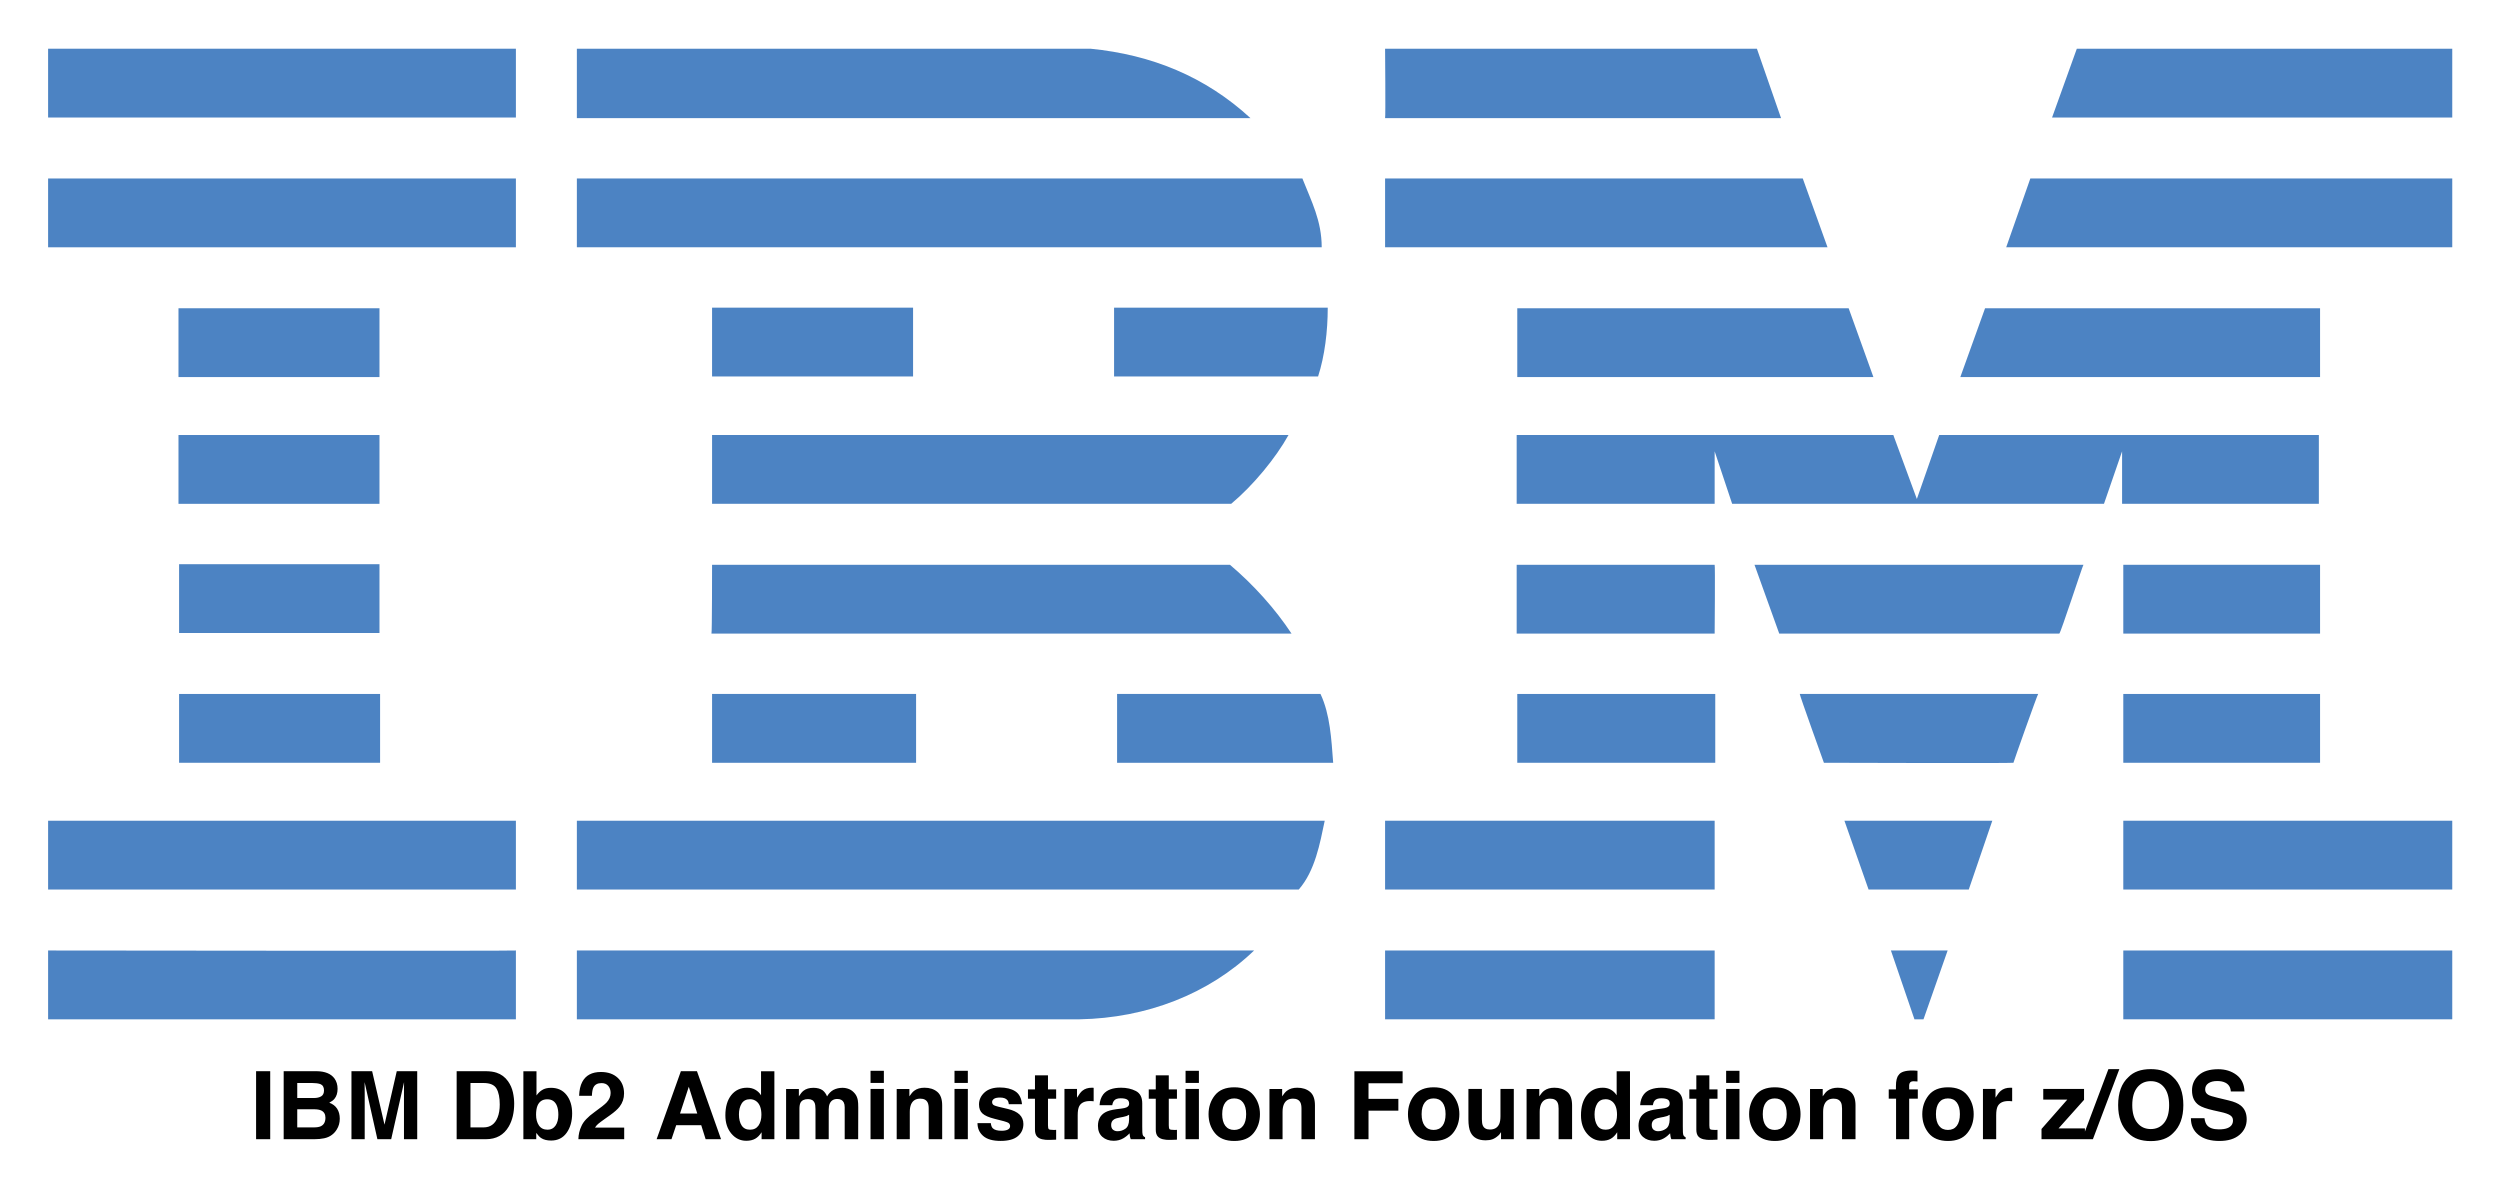
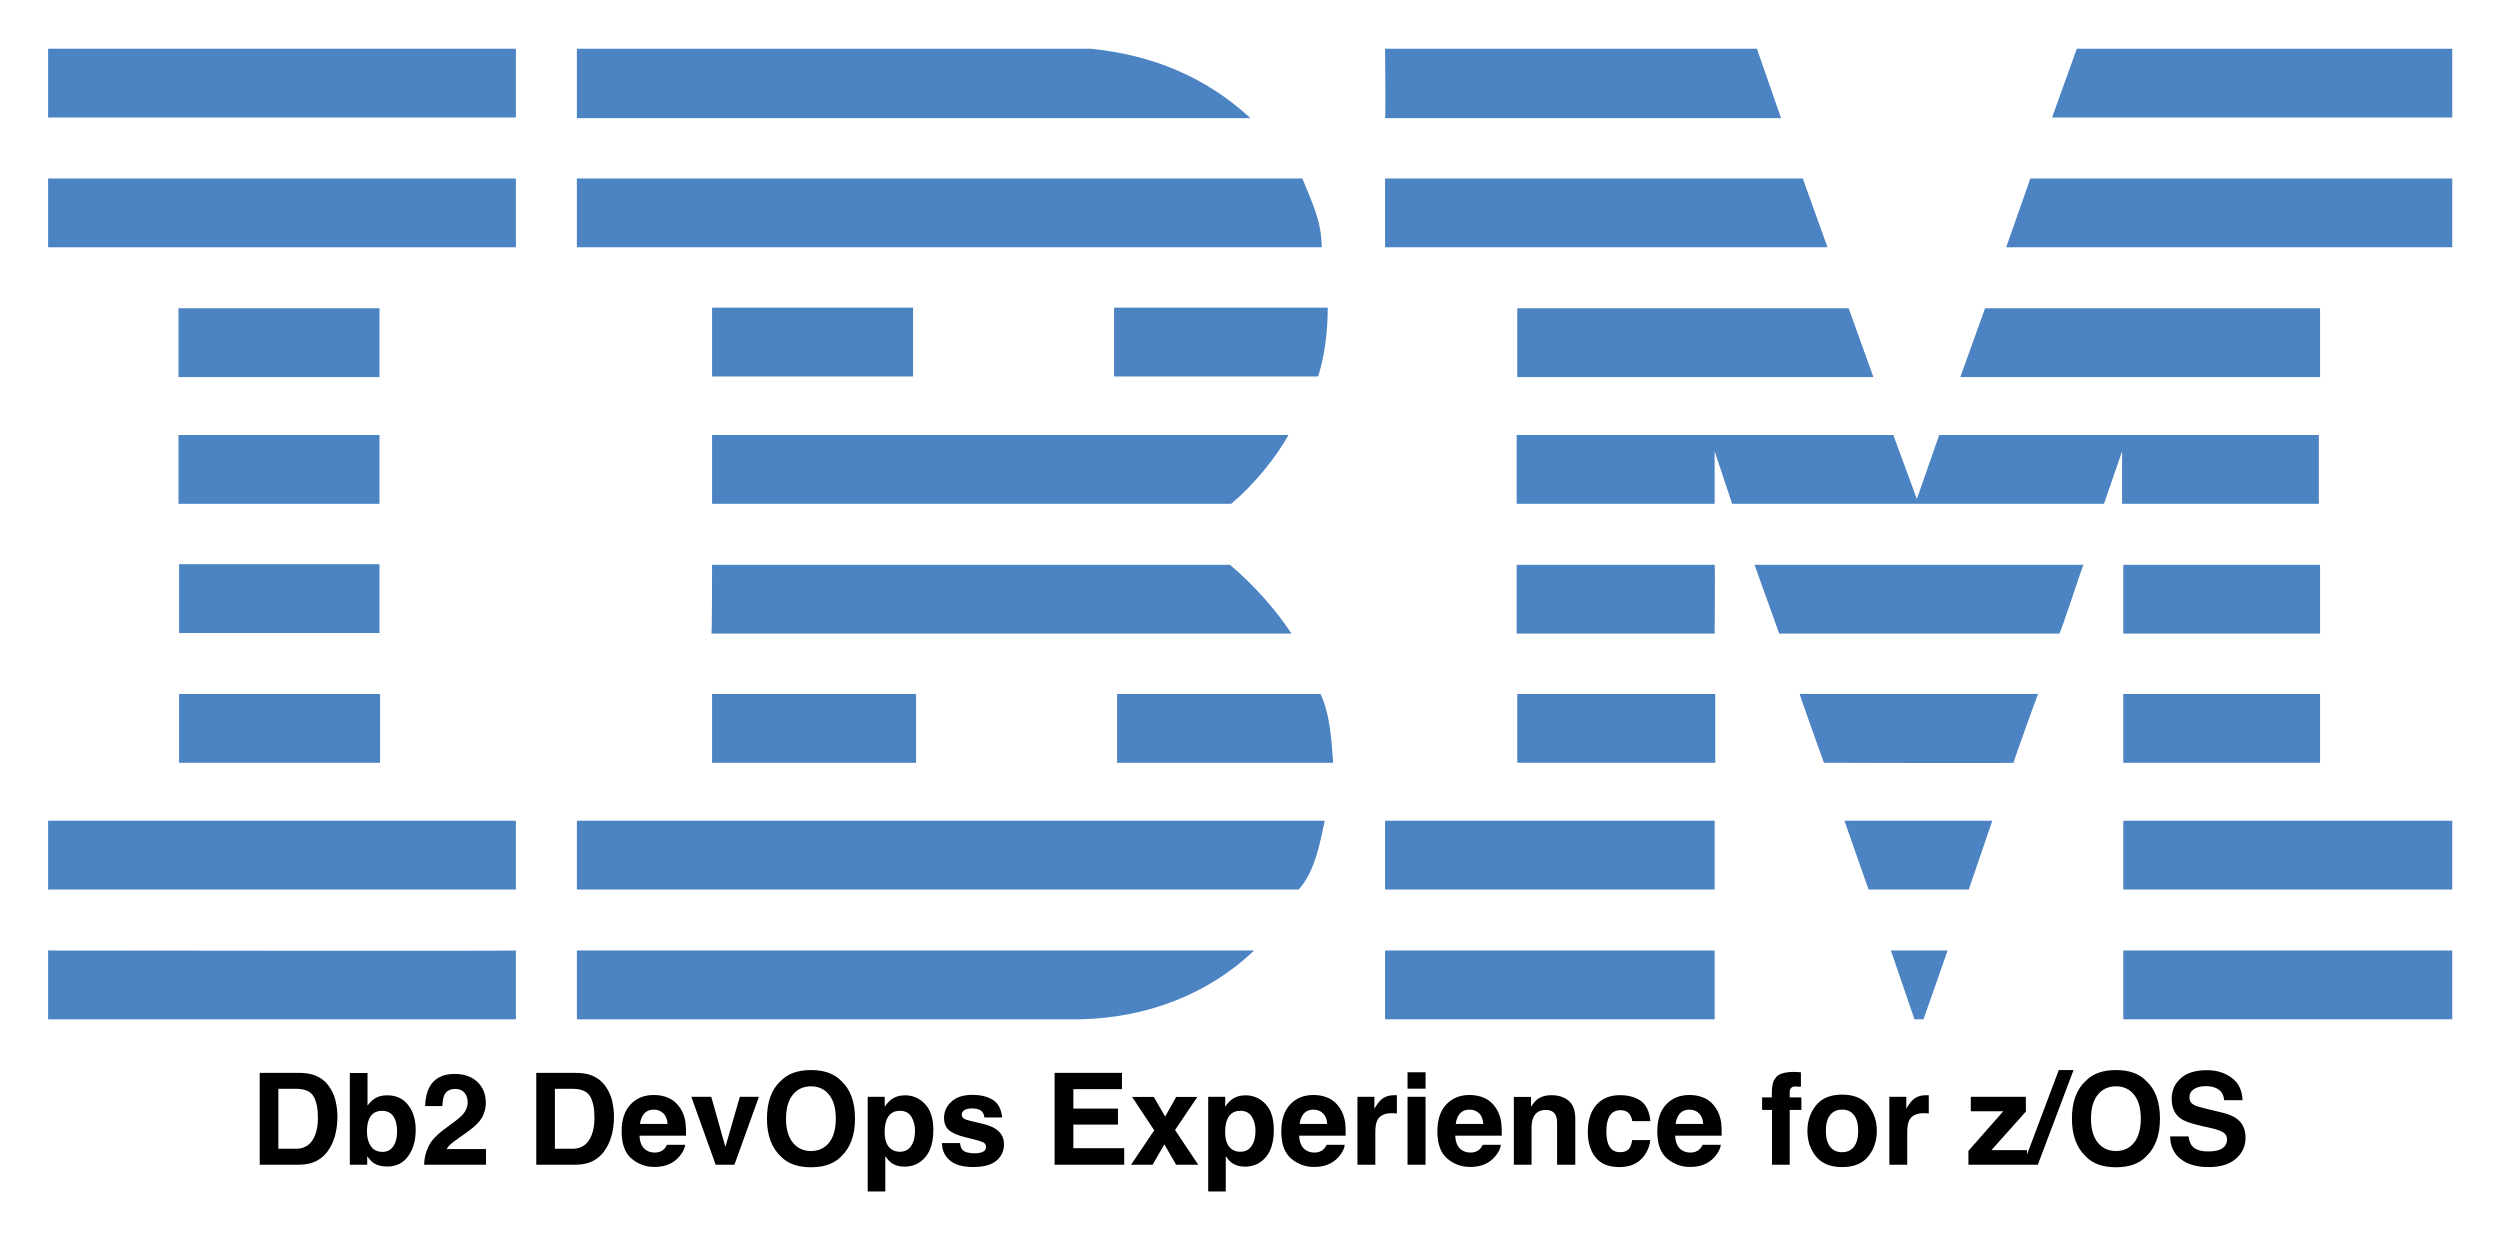
- <svg xmlns="http://www.w3.org/2000/svg" role="img" viewBox="-7.97 34.03 414.18 196.93">
+ <svg xmlns="http://www.w3.org/2000/svg" role="img" viewBox="-7.97 34.03 414.18 205.18">
  <style>svg {enable-background:new 0 0 400 245}</style>
  <style>.st0{fill:#4c83c3}</style>
  <g>
    <path d="M398.3 53.5L332 53.5 336.1 42.1 398.3 42.1zM221.5 42.1l61.6 0 4 11.5c0 0-65.6 0-65.6 0C221.6 53.5 221.5 42.1 221.5 42.1zM172.7 42.1c10.1 1 19 4.6 26.5 11.5 0 0-111.6 0-111.6 0 0 0 0-11.5 0-11.5L172.7 42.1z" class="st0" />
    <g>
      <path d="M0 42.1H77.5V53.5H0z" class="st0" />
    </g>
    <path d="M398.3 75h-73.9c0 0 4-11.4 4-11.4h69.9V75zM294.8 75L221.5 75 221.5 63.6 290.7 63.6zM207.8 63.6c1.5 3.8 3.2 7 3.2 11.4H87.6V63.6H207.8z" class="st0" />
    <g>
      <path d="M0 63.6H77.5V75H0z" class="st0" />
    </g>
    <path d="M316.8 96.5L320.9 85.1 376.4 85.1 376.4 96.5zM298.3 85.1L302.4 96.5 243.4 96.5 243.4 85.1zM212 85c0 3.9-.5 8-1.6 11.4h-33.8V85H212z" class="st0" />
    <g>
      <path d="M21.6 85.1H54.9V96.5H21.6z" class="st0" />
    </g>
    <g>
      <path d="M110 85H143.3V96.4H110z" class="st0" />
    </g>
    <path d="M276.1 108.8c0 0 0 8.7 0 8.7h-32.8v-11.4h62.4l3.9 10.6c0 0 3.7-10.6 3.7-10.6h62.9v11.4h-32.6c0 0 0-8.7 0-8.7l-3 8.7-61.6 0L276.1 108.8zM110 106.1h95.5v0c-2.1 3.8-5.9 8.4-9.5 11.4 0 0-86 0-86 0C110 117.5 110 106.1 110 106.1z" class="st0" />
    <g>
      <path d="M21.6 106.1H54.9V117.5H21.6z" class="st0" />
    </g>
    <g>
      <path d="M343.8 127.6H376.4V139H343.8z" class="st0" />
    </g>
    <path d="M276.1 127.6h-32.8v11.4c0 0 32.8 0 32.8 0C276.1 138.9 276.2 127.6 276.1 127.6zM337.2 127.6c-.1 0-3.8 11.4-4 11.4l-46.4 0c0 0-4.1-11.4-4.1-11.4H337.2zM110 127.6h85.8c3.9 3.3 7.5 7.3 10.2 11.4.2 0-96.1 0-96.1 0C110 138.9 110 127.6 110 127.6zM54.9 138.9v-11.4H21.7c0 0 0 11.4 0 11.4C21.7 138.9 54.9 138.9 54.9 138.9z" class="st0" />
    <g>
      <path d="M343.8 149H376.4V160.4H343.8z" class="st0" />
    </g>
    <g>
      <path d="M243.4 149H276.2V160.4H243.4z" class="st0" />
    </g>
    <path d="M325.6 160.4c0-.1 4-11.4 4.1-11.4h-39.5c-.1 0 4 11.4 4 11.4S325.6 160.5 325.6 160.4zM110 160.4c0 0 0-11.4 0-11.4h33.8c0 0 0 11.4 0 11.4C143.7 160.4 110 160.4 110 160.4zM210.8 149c1.6 3.4 1.8 7.5 2.1 11.4h-35.8V149H210.8z" class="st0" />
    <g>
      <path d="M21.7 149H55V160.4H21.7z" class="st0" />
    </g>
    <g>
      <path d="M343.8 170H398.3V181.4H343.8z" class="st0" />
    </g>
    <g>
      <path d="M221.5 170H276.1V181.4H221.5z" class="st0" />
    </g>
    <path d="M318.2 181.4L301.6 181.4 297.6 170 322.1 170zM0 170v11.4h77.5c0 0 0-11.4 0-11.4C77.5 170-.1 170 0 170zM211.5 170c-.8 3.8-1.6 8.3-4.3 11.4l-1 0H87.6V170H211.5zM310.7 202.9L309.2 202.9 305.3 191.5 314.7 191.5z" class="st0" />
    <g>
      <path d="M343.8 191.5H398.3V202.9H343.8z" class="st0" />
    </g>
    <path d="M87.6,202.9v-11.4c0,0,111.9,0,112.2,0c-7.5,7.2-17.8,11.2-28.9,11.4L87.6,202.9" class="st0" />
    <g>
      <path d="M221.5 191.5H276.1V202.9H221.5z" class="st0" />
    </g>
    <path d="M77.5,191.5c0,0,0,11.4,0,11.4c0,0-77.4,0-77.5,0c0,0,0-11.4,0-11.4S77.4,191.6,77.5,191.5z" class="st0" />
  </g>
-   <path d="M15.40 55.44L15.40 3.62L4.64 3.62L4.64 55.44ZM10.02 2.60ZM36 12.62L47.39 12.62C49.90 12.62 51.96 12.89 53.58 13.43C55.45 14.20 56.39 15.80 56.39 18.21C56.39 20.39 55.68 21.91 54.26 22.76C52.85 23.62 51.00 24.05 48.73 24.05L36 24.05ZM36 32.63L48.90 32.63C51.15 32.65 52.90 32.94 54.14 33.50C56.37 34.51 57.48 36.36 57.48 39.06C57.48 42.25 56.33 44.40 54.04 45.53C52.77 46.14 51.00 46.44 48.73 46.44L36 46.44ZM64.34 9.14C61.69 5.55 57.19 3.71 50.84 3.62L25.66 3.62L25.66 55.44L49.15 55.44C51.80 55.44 54.25 55.21 56.51 54.74C58.78 54.27 60.74 53.40 62.40 52.14C63.88 51.04 65.11 49.68 66.09 48.06C67.64 45.62 68.41 42.87 68.41 39.80C68.41 36.82 67.74 34.29 66.39 32.20C65.04 30.12 63.05 28.59 60.40 27.63C62.13 26.74 63.45 25.76 64.34 24.68C65.93 22.76 66.73 20.21 66.73 17.05C66.73 13.98 65.93 11.34 64.34 9.14ZM111.83 3.62L102.48 44.37L93.06 3.62L77.31 3.62L77.31 55.44L87.40 55.44L87.40 20.39C87.40 19.38 87.39 17.97 87.36 16.15C87.34 14.34 87.33 12.94 87.33 11.95L97.07 55.44L107.58 55.44L117.39 11.95C117.39 12.94 117.38 14.34 117.35 16.15C117.33 17.97 117.32 19.38 117.32 20.39L117.32 55.44L127.41 55.44L127.41 3.62ZM167.98 12.62L177.96 12.62C182.88 12.62 186.17 14.03 187.82 16.86C189.47 19.68 190.30 23.73 190.30 29.00C190.30 32.82 189.75 36.12 188.65 38.88C186.63 43.92 183.07 46.44 177.96 46.44L167.98 46.44ZM187.80 4.75C185.67 4.04 183.00 3.67 179.79 3.62L157.46 3.62L157.46 55.44L179.79 55.44C187.62 55.44 193.41 52.22 197.16 45.77C199.92 40.99 201.30 35.16 201.30 28.27C201.30 25.55 200.98 22.69 200.32 19.69C199.66 16.69 198.43 13.90 196.63 11.32C194.38 8.13 191.44 5.94 187.80 4.75ZM241.19 21.73C238.34 18.09 234.40 16.28 229.36 16.28C226.57 16.28 224.27 16.86 222.47 18.04C220.95 18.97 219.55 20.33 218.29 22.11L218.29 3.69L208.30 3.69L208.30 55.44L218.11 55.44L218.11 50.63C219.45 52.50 220.69 53.81 221.84 54.56C223.76 55.83 226.30 56.46 229.46 56.46C234.50 56.46 238.43 54.50 241.24 50.59C244.05 46.68 245.46 41.74 245.46 35.79C245.46 30.05 244.04 25.36 241.19 21.73ZM232.80 45.07C231.37 47.16 229.37 48.20 226.79 48.20C223.82 48.20 221.60 47.12 220.15 44.96C218.70 42.81 217.97 40.09 217.97 36.81C217.97 34.02 218.32 31.75 219.02 29.99C220.38 26.68 222.88 25.03 226.51 25.03C230.10 25.03 232.56 26.72 233.89 30.09C234.60 31.88 234.95 34.13 234.95 36.84C234.95 40.24 234.23 42.98 232.80 45.07ZM252.56 45.42C251.09 48.45 250.30 51.79 250.21 55.44L285.12 55.44L285.12 46.62L262.86 46.62C263.50 45.56 264.28 44.64 265.20 43.84C266.13 43.04 267.84 41.75 270.35 39.97L274.36 37.13C277.73 34.73 280.16 32.57 281.64 30.62C283.89 27.69 285.01 24.34 285.01 20.57C285.01 15.64 283.42 11.69 280.23 8.70C277.04 5.71 272.75 4.22 267.36 4.22C260.54 4.22 255.80 6.76 253.13 11.85C251.72 14.52 250.93 18.02 250.77 22.36L260.51 22.36C260.62 19.50 261 17.41 261.63 16.10C262.73 13.83 264.81 12.69 267.86 12.69C270.08 12.69 271.79 13.41 272.99 14.84C274.18 16.27 274.78 18.06 274.78 20.21C274.78 22.86 273.74 25.30 271.65 27.53C270.29 28.96 267.30 31.32 262.69 34.63C257.37 38.43 253.99 42.02 252.56 45.42ZM327.66 35.86L334.34 15.47L340.80 35.86ZM328.32 3.62L309.83 55.44L321.15 55.44L324.74 44.79L343.83 44.79L347.17 55.44L358.91 55.44L340.56 3.62ZM334.37 3.62ZM385.00 17.74C383.19 16.72 381.13 16.21 378.81 16.21C373.77 16.21 369.74 18.08 366.73 21.83C363.72 25.58 362.21 30.73 362.21 37.27C362.21 42.94 363.74 47.58 366.80 51.21C369.86 54.83 373.63 56.64 378.11 56.64C380.82 56.64 383.10 56.12 384.93 55.09C386.75 54.06 388.38 52.41 389.81 50.13L389.81 55.44L399.55 55.44L399.55 3.69L389.39 3.69L389.39 21.97C388.27 20.17 386.80 18.76 385.00 17.74ZM387.46 45.04C385.98 47.14 383.82 48.20 380.99 48.20C378.15 48.20 376.04 47.14 374.64 45.02C373.25 42.90 372.55 40.07 372.55 36.53C372.55 33.25 373.24 30.50 374.61 28.28C375.98 26.07 378.13 24.96 381.06 24.96C382.98 24.96 384.67 25.57 386.12 26.79C388.49 28.80 389.67 32.16 389.67 36.84C389.67 40.20 388.93 42.93 387.46 45.04ZM456.47 17.26C454.83 16.61 453.16 16.28 451.48 16.28C448.95 16.28 446.65 16.80 444.59 17.86C442.64 18.91 441.01 20.57 439.70 22.82C438.95 20.94 437.85 19.41 436.39 18.21C434.59 16.92 432.22 16.28 429.29 16.28C426.20 16.28 423.68 17.03 421.73 18.53C420.63 19.37 419.46 20.79 418.22 22.78L418.22 17.19L408.48 17.19L408.48 55.44L418.64 55.44L418.64 32.38C418.64 30.29 418.91 28.72 419.45 27.67C420.43 25.82 422.36 24.89 425.21 24.89C427.68 24.89 429.33 25.82 430.17 27.67C430.64 28.70 430.88 30.35 430.88 32.63L430.88 55.44L440.96 55.44L440.96 32.63C440.96 30.91 441.23 29.45 441.77 28.23C442.83 25.93 444.74 24.79 447.50 24.79C449.89 24.79 451.54 25.68 452.43 27.46C452.89 28.39 453.13 29.59 453.13 31.04L453.13 55.44L463.39 55.44L463.46 31.29C463.46 28.80 463.35 26.92 463.11 25.63C462.74 23.68 462.01 22.04 460.93 20.71C459.60 19.07 458.11 17.92 456.47 17.26ZM482.98 12.55L482.98 3.30L472.82 3.30L472.82 12.55ZM472.82 17.12L472.82 55.44L482.98 55.44L482.98 17.12ZM523.63 19.32C521.12 17.24 517.88 16.21 513.91 16.21C510.75 16.21 508.14 16.98 506.07 18.53C504.93 19.39 503.71 20.81 502.42 22.78L502.42 17.19L492.75 17.19L492.75 55.44L502.73 55.44L502.73 34.70C502.73 32.33 503.06 30.39 503.72 28.86C504.98 25.98 507.32 24.54 510.71 24.54C513.48 24.54 515.36 25.52 516.34 27.49C516.88 28.57 517.15 30.12 517.15 32.13L517.15 55.44L527.41 55.44L527.41 29.64C527.41 24.83 526.15 21.39 523.63 19.32ZM510.22 16.10ZM546.96 12.55L546.96 3.30L536.80 3.30L536.80 12.55ZM536.80 17.12L536.80 55.44L546.96 55.44L546.96 17.12ZM564.47 43.21L554.31 43.21C554.31 47.14 555.74 50.38 558.62 52.93C561.49 55.47 565.93 56.74 571.96 56.74C577.86 56.74 582.23 55.54 585.05 53.14C587.88 50.74 589.29 47.64 589.29 43.84C589.29 40.96 588.30 38.55 586.34 36.63C584.34 34.73 581.36 33.32 577.37 32.38C571.39 31.07 567.91 30.14 566.93 29.60C565.95 29.09 565.45 28.25 565.45 27.11C565.45 26.19 565.92 25.39 566.84 24.71C567.77 24.04 569.32 23.70 571.50 23.70C574.15 23.70 576.02 24.37 577.13 25.73C577.71 26.48 578.07 27.50 578.21 28.79L588.23 28.79C587.79 24.11 586.06 20.81 583.05 18.90C580.04 16.99 576.14 16.03 571.36 16.03C566.32 16.03 562.41 17.30 559.63 19.85C556.86 22.39 555.47 25.43 555.47 28.97C555.47 31.97 556.36 34.27 558.14 35.86C559.92 37.48 562.98 38.82 567.32 39.90C573.34 41.33 576.82 42.34 577.76 42.93C578.70 43.51 579.16 44.37 579.16 45.49C579.16 46.66 578.58 47.54 577.42 48.13C576.26 48.71 574.70 49.01 572.73 49.01C569.38 49.01 567.08 48.34 565.84 47.00C565.14 46.25 564.68 44.99 564.47 43.21ZM572.13 16.10ZM592.77 24.61L598.11 24.61L598.11 48.20C598.11 50.59 598.68 52.36 599.80 53.51C601.54 55.31 604.77 56.13 609.50 55.97L614.25 55.79L614.25 48.30C613.92 48.33 613.59 48.35 613.25 48.36C612.91 48.37 612.59 48.38 612.28 48.38C610.24 48.38 609.02 48.18 608.63 47.79C608.23 47.41 608.03 46.43 608.03 44.86L608.03 24.61L614.25 24.61L614.25 17.47L608.03 17.47L608.03 6.79L598.11 6.79L598.11 17.47L592.77 17.47ZM641.97 16.22C641.84 16.21 641.68 16.21 641.50 16.21C638.50 16.21 636.06 16.99 634.18 18.56C633.04 19.50 631.69 21.25 630.14 23.80L630.14 17.12L620.58 17.12L620.58 55.44L630.67 55.44L630.67 37.13C630.67 34.05 631.05 31.78 631.83 30.30C633.21 27.68 635.92 26.37 639.95 26.37C640.25 26.37 640.65 26.38 641.14 26.40C641.64 26.43 642.20 26.47 642.83 26.54L642.83 16.28C642.39 16.25 642.10 16.24 641.97 16.22ZM669.83 36.81L669.83 40.54C669.76 43.89 668.82 46.20 667.00 47.46C665.19 48.73 663.20 49.36 661.04 49.36C659.68 49.36 658.53 48.98 657.58 48.22C656.63 47.46 656.16 46.22 656.16 44.51C656.16 42.59 656.93 41.17 658.48 40.25C659.39 39.71 660.90 39.26 663.01 38.88L665.26 38.46C666.39 38.25 667.27 38.02 667.92 37.78C668.56 37.53 669.20 37.21 669.83 36.81ZM663.75 32.13L660.34 32.55C656.47 33.05 653.54 33.87 651.55 35.02C647.92 37.13 646.10 40.54 646.10 45.25C646.10 48.88 647.23 51.69 649.49 53.67C651.76 55.65 654.62 56.64 658.09 56.64C660.81 56.64 663.25 56.02 665.40 54.77C667.21 53.72 668.80 52.44 670.18 50.94C670.25 51.81 670.35 52.58 670.46 53.26C670.58 53.94 670.79 54.67 671.10 55.44L682.00 55.44L682.00 53.96C681.34 53.66 680.85 53.27 680.52 52.80C680.19 52.34 679.99 51.45 679.92 50.13C679.88 48.40 679.85 46.92 679.85 45.70L679.85 28.13C679.85 23.51 678.22 20.37 674.96 18.70C671.71 17.04 667.98 16.21 663.79 16.21C657.34 16.21 652.79 17.89 650.14 21.27C648.48 23.43 647.54 26.18 647.33 29.53L657 29.53C657.23 28.05 657.70 26.88 658.41 26.02C659.39 24.84 661.07 24.26 663.43 24.26C665.54 24.26 667.14 24.56 668.23 25.15C669.32 25.75 669.87 26.84 669.87 28.41C669.87 29.70 669.15 30.64 667.72 31.25C666.93 31.61 665.60 31.90 663.75 32.13ZM664.28 16.10ZM684.81 24.61L690.15 24.61L690.15 48.20C690.15 50.59 690.71 52.36 691.84 53.51C693.57 55.31 696.81 56.13 701.54 55.97L706.29 55.79L706.29 48.30C705.96 48.33 705.63 48.35 705.29 48.36C704.95 48.37 704.63 48.38 704.32 48.38C702.28 48.38 701.06 48.18 700.66 47.79C700.27 47.41 700.07 46.43 700.07 44.86L700.07 24.61L706.29 24.61L706.29 17.47L700.07 17.47L700.07 6.79L690.15 6.79L690.15 17.47L684.81 17.47ZM723.02 12.55L723.02 3.30L712.86 3.30L712.86 12.55ZM712.86 17.12L712.86 55.44L723.02 55.44L723.02 17.12ZM756.67 45.25C755.10 47.33 752.85 48.38 749.92 48.38C746.99 48.38 744.73 47.33 743.15 45.25C741.57 43.16 740.78 40.20 740.78 36.35C740.78 32.51 741.57 29.55 743.15 27.47C744.73 25.40 746.99 24.36 749.92 24.36C752.85 24.36 755.10 25.40 756.67 27.47C758.24 29.55 759.02 32.51 759.02 36.35C759.02 40.20 758.24 43.16 756.67 45.25ZM764.68 50.78C767.92 46.79 769.54 41.98 769.54 36.35C769.54 30.82 767.92 26.03 764.68 21.97C761.45 17.92 756.54 15.89 749.95 15.89C743.37 15.89 738.46 17.92 735.22 21.97C731.99 26.03 730.37 30.82 730.37 36.35C730.37 41.98 731.99 46.79 735.22 50.78C738.46 54.78 743.37 56.78 749.95 56.78C756.54 56.78 761.45 54.78 764.68 50.78ZM749.95 16.10ZM807.66 19.32C805.14 17.24 801.90 16.21 797.94 16.21C794.78 16.21 792.16 16.98 790.10 18.53C788.95 19.39 787.73 20.81 786.45 22.78L786.45 17.19L776.78 17.19L776.78 55.44L786.76 55.44L786.76 34.70C786.76 32.33 787.09 30.39 787.75 28.86C789.01 25.98 791.34 24.54 794.74 24.54C797.51 24.54 799.38 25.52 800.37 27.49C800.91 28.57 801.18 30.12 801.18 32.13L801.18 55.44L811.44 55.44L811.44 29.64C811.44 24.83 810.18 21.39 807.66 19.32ZM794.25 16.10ZM841.50 3.69L841.50 55.44L852.26 55.44L852.26 33.71L875.00 33.71L875.00 24.71L852.26 24.71L852.26 12.80L878.24 12.80L878.24 3.69ZM908.61 45.25C907.04 47.33 904.79 48.38 901.86 48.38C898.93 48.38 896.68 47.33 895.10 45.25C893.51 43.16 892.72 40.20 892.72 36.35C892.72 32.51 893.51 29.55 895.10 27.47C896.68 25.40 898.93 24.36 901.86 24.36C904.79 24.36 907.04 25.40 908.61 27.47C910.18 29.55 910.97 32.51 910.97 36.35C910.97 40.20 910.18 43.16 908.61 45.25ZM916.63 50.78C919.86 46.79 921.48 41.98 921.48 36.35C921.48 30.82 919.86 26.03 916.63 21.97C913.39 17.92 908.48 15.89 901.90 15.89C895.31 15.89 890.40 17.92 887.17 21.97C883.93 26.03 882.32 30.82 882.32 36.35C882.32 41.98 883.93 46.79 887.17 50.78C890.40 54.78 895.31 56.78 901.90 56.78C908.48 56.78 913.39 54.78 916.63 50.78ZM901.90 16.10ZM938.64 17.12L928.37 17.12L928.37 40.22C928.37 44.60 928.92 47.92 930.02 50.17C931.99 54.25 935.81 56.29 941.48 56.29C943.45 56.29 945.17 56.03 946.63 55.51C948.10 55.00 949.62 54.04 951.19 52.63C951.70 52.18 952.15 51.67 952.52 51.08C952.90 50.50 953.13 50.14 953.23 50.03L953.23 55.44L962.96 55.44L962.96 17.12L952.80 17.12L952.80 37.97C952.80 40.43 952.48 42.41 951.82 43.91C950.55 46.68 948.21 48.06 944.79 48.06C942.12 48.06 940.32 47.09 939.41 45.14C938.89 44.04 938.64 42.40 938.64 40.22ZM945.67 16.10ZM1003.59 19.32C1001.07 17.24 997.83 16.21 993.87 16.21C990.70 16.21 988.09 16.98 986.03 18.53C984.88 19.39 983.66 20.81 982.37 22.78L982.37 17.19L972.70 17.19L972.70 55.44L982.69 55.44L982.69 34.70C982.69 32.33 983.02 30.39 983.67 28.86C984.94 25.98 987.27 24.54 990.67 24.54C993.43 24.54 995.31 25.52 996.29 27.49C996.83 28.57 997.10 30.12 997.10 32.13L997.10 55.44L1007.37 55.44L1007.37 29.64C1007.37 24.83 1006.11 21.39 1003.59 19.32ZM990.18 16.10ZM1036.93 17.74C1035.13 16.72 1033.07 16.21 1030.75 16.21C1025.71 16.21 1021.68 18.08 1018.67 21.83C1015.66 25.58 1014.15 30.73 1014.15 37.27C1014.15 42.94 1015.68 47.58 1018.74 51.21C1021.80 54.83 1025.57 56.64 1030.04 56.64C1032.76 56.64 1035.04 56.12 1036.86 55.09C1038.69 54.06 1040.32 52.41 1041.75 50.13L1041.75 55.44L1051.49 55.44L1051.49 3.69L1041.33 3.69L1041.33 21.97C1040.20 20.17 1038.74 18.76 1036.93 17.74ZM1039.39 45.04C1037.92 47.14 1035.76 48.20 1032.93 48.20C1030.09 48.20 1027.97 47.14 1026.58 45.02C1025.19 42.90 1024.49 40.07 1024.49 36.53C1024.49 33.25 1025.17 30.50 1026.54 28.28C1027.92 26.07 1030.07 24.96 1033.00 24.96C1034.92 24.96 1036.61 25.57 1038.06 26.79C1040.43 28.80 1041.61 32.16 1041.61 36.84C1041.61 40.20 1040.87 42.93 1039.39 45.04ZM1081.72 36.81L1081.72 40.54C1081.65 43.89 1080.71 46.20 1078.89 47.46C1077.08 48.73 1075.09 49.36 1072.93 49.36C1071.57 49.36 1070.42 48.98 1069.47 48.22C1068.52 47.46 1068.05 46.22 1068.05 44.51C1068.05 42.59 1068.82 41.17 1070.37 40.25C1071.28 39.71 1072.79 39.26 1074.90 38.88L1077.15 38.46C1078.28 38.25 1079.16 38.02 1079.81 37.78C1080.45 37.53 1081.09 37.21 1081.72 36.81ZM1075.64 32.13L1072.23 32.55C1068.36 33.05 1065.43 33.87 1063.44 35.02C1059.81 37.13 1057.99 40.54 1057.99 45.25C1057.99 48.88 1059.12 51.69 1061.38 53.67C1063.65 55.65 1066.51 56.64 1069.98 56.64C1072.70 56.64 1075.14 56.02 1077.29 54.77C1079.10 53.72 1080.69 52.44 1082.07 50.94C1082.14 51.81 1082.24 52.58 1082.36 53.26C1082.47 53.94 1082.68 54.67 1082.99 55.44L1093.89 55.44L1093.89 53.96C1093.23 53.66 1092.74 53.27 1092.41 52.80C1092.08 52.34 1091.88 51.45 1091.81 50.13C1091.77 48.40 1091.74 46.92 1091.74 45.70L1091.74 28.13C1091.74 23.51 1090.11 20.37 1086.86 18.70C1083.60 17.04 1079.87 16.21 1075.68 16.21C1069.23 16.21 1064.68 17.89 1062.04 21.27C1060.37 23.43 1059.43 26.18 1059.22 29.53L1068.89 29.53C1069.13 28.05 1069.59 26.88 1070.30 26.02C1071.28 24.84 1072.96 24.26 1075.32 24.26C1077.43 24.26 1079.03 24.56 1080.12 25.15C1081.21 25.75 1081.76 26.84 1081.76 28.41C1081.76 29.70 1081.04 30.64 1079.61 31.25C1078.82 31.61 1077.49 31.90 1075.64 32.13ZM1076.17 16.10ZM1096.70 24.61L1102.04 24.61L1102.04 48.20C1102.04 50.59 1102.61 52.36 1103.73 53.51C1105.46 55.31 1108.70 56.13 1113.43 55.97L1118.18 55.79L1118.18 48.30C1117.85 48.33 1117.52 48.35 1117.18 48.36C1116.84 48.37 1116.52 48.38 1116.21 48.38C1114.17 48.38 1112.95 48.18 1112.55 47.79C1112.16 47.41 1111.96 46.43 1111.96 44.86L1111.96 24.61L1118.18 24.61L1118.18 17.47L1111.96 17.47L1111.96 6.79L1102.04 6.79L1102.04 17.47L1096.70 17.47ZM1134.91 12.55L1134.91 3.30L1124.75 3.30L1124.75 12.55ZM1124.75 17.12L1124.75 55.44L1134.91 55.44L1134.91 17.12ZM1168.56 45.25C1166.99 47.33 1164.74 48.38 1161.81 48.38C1158.88 48.38 1156.62 47.33 1155.04 45.25C1153.46 43.16 1152.67 40.20 1152.67 36.35C1152.67 32.51 1153.46 29.55 1155.04 27.47C1156.62 25.40 1158.88 24.36 1161.81 24.36C1164.74 24.36 1166.99 25.40 1168.56 27.47C1170.13 29.55 1170.91 32.51 1170.91 36.35C1170.91 40.20 1170.13 43.16 1168.56 45.25ZM1176.57 50.78C1179.81 46.79 1181.43 41.98 1181.43 36.35C1181.43 30.82 1179.81 26.03 1176.57 21.97C1173.34 17.92 1168.43 15.89 1161.84 15.89C1155.26 15.89 1150.35 17.92 1147.11 21.97C1143.88 26.03 1142.26 30.82 1142.26 36.35C1142.26 41.98 1143.88 46.79 1147.11 50.78C1150.35 54.78 1155.26 56.78 1161.84 56.78C1168.43 56.78 1173.34 54.78 1176.57 50.78ZM1161.84 16.10ZM1219.55 19.32C1217.03 17.24 1213.79 16.21 1209.83 16.21C1206.67 16.21 1204.05 16.98 1201.99 18.53C1200.84 19.39 1199.63 20.81 1198.34 22.78L1198.34 17.19L1188.67 17.19L1188.67 55.44L1198.65 55.44L1198.65 34.70C1198.65 32.33 1198.98 30.39 1199.64 28.86C1200.90 25.98 1203.23 24.54 1206.63 24.54C1209.40 24.54 1211.27 25.52 1212.26 27.49C1212.80 28.57 1213.07 30.12 1213.07 32.13L1213.07 55.44L1223.33 55.44L1223.33 29.64C1223.33 24.83 1222.07 21.39 1219.55 19.32ZM1206.14 16.10ZM1268.44 3.15C1267.92 3.11 1267.35 3.09 1266.71 3.09C1261.16 3.09 1257.66 4.24 1256.20 6.54C1254.82 8.09 1254.13 10.91 1254.13 15.01L1254.13 17.47L1248.64 17.47L1248.64 24.54L1254.23 24.54L1254.23 55.44L1264.22 55.44L1264.22 24.54L1270.79 24.54L1270.79 17.47L1264.22 17.47L1264.22 14.24C1264.22 13.49 1264.47 12.80 1264.97 12.18C1265.48 11.56 1266.39 11.27 1267.72 11.30C1269.04 11.34 1269.98 11.39 1270.55 11.46L1270.55 3.30C1269.66 3.23 1268.95 3.18 1268.44 3.15ZM1300.50 45.25C1298.93 47.33 1296.68 48.38 1293.75 48.38C1290.82 48.38 1288.56 47.33 1286.98 45.25C1285.40 43.16 1284.61 40.20 1284.61 36.35C1284.61 32.51 1285.40 29.55 1286.98 27.47C1288.56 25.40 1290.82 24.36 1293.75 24.36C1296.68 24.36 1298.93 25.40 1300.50 27.47C1302.07 29.55 1302.86 32.51 1302.86 36.35C1302.86 40.20 1302.07 43.16 1300.50 45.25ZM1308.52 50.78C1311.75 46.79 1313.37 41.98 1313.37 36.35C1313.37 30.82 1311.75 26.03 1308.52 21.97C1305.28 17.92 1300.37 15.89 1293.79 15.89C1287.20 15.89 1282.29 17.92 1279.05 21.97C1275.82 26.03 1274.20 30.82 1274.20 36.35C1274.20 41.98 1275.82 46.79 1279.05 50.78C1282.29 54.78 1287.20 56.78 1293.79 56.78C1300.37 56.78 1305.28 54.78 1308.52 50.78ZM1293.79 16.10ZM1341.83 16.22C1341.70 16.21 1341.54 16.21 1341.35 16.21C1338.35 16.21 1335.91 16.99 1334.04 18.56C1332.89 19.50 1331.54 21.25 1330.00 23.80L1330.00 17.12L1320.43 17.12L1320.43 55.44L1330.52 55.44L1330.52 37.13C1330.52 34.05 1330.91 31.78 1331.68 30.30C1333.07 27.68 1335.77 26.37 1339.80 26.37C1340.11 26.37 1340.51 26.38 1341 26.40C1341.49 26.43 1342.05 26.47 1342.69 26.54L1342.69 16.28C1342.24 16.25 1341.96 16.24 1341.83 16.22ZM1366.38 25.28L1384.70 25.28L1365.05 47.64L1365.05 55.44L1398.13 55.44L1398.13 47.21L1378.02 47.21L1397.46 25.45L1397.46 17.12L1366.38 17.12ZM1381.92 16.10ZM1416.02 2.04L1395.95 55.44L1404.21 55.44L1424.36 2.04ZM1458.51 42.96C1455.99 46.13 1452.59 47.71 1448.30 47.71C1444.01 47.71 1440.59 46.13 1438.03 42.96C1435.48 39.80 1434.20 35.30 1434.20 29.46C1434.20 23.63 1435.48 19.13 1438.03 15.96C1440.59 12.80 1444.01 11.21 1448.30 11.21C1452.59 11.21 1455.99 12.80 1458.51 15.98C1461.03 19.15 1462.29 23.65 1462.29 29.46C1462.29 35.30 1461.03 39.80 1458.51 42.96ZM1465.28 50.84C1470.50 45.89 1473.12 38.77 1473.12 29.46C1473.12 19.97 1470.50 12.84 1465.28 8.09C1461.36 4.05 1455.70 2.04 1448.30 2.04C1440.89 2.04 1435.23 4.05 1431.32 8.09C1426.07 12.84 1423.44 19.97 1423.44 29.46C1423.44 38.77 1426.07 45.89 1431.32 50.84C1435.23 54.87 1440.89 56.88 1448.30 56.88C1455.70 56.88 1461.36 54.87 1465.28 50.84ZM1448.30 2.04ZM1489.22 39.45L1478.88 39.45C1478.88 44.84 1480.82 49.07 1484.68 52.15C1488.55 55.24 1493.86 56.78 1500.61 56.78C1507.22 56.78 1512.33 55.21 1515.96 52.08C1519.58 48.96 1521.39 45.02 1521.39 40.29C1521.39 35.67 1519.84 32.14 1516.75 29.71C1514.75 28.14 1511.80 26.88 1507.89 25.95L1498.96 23.80C1495.51 22.98 1493.26 22.27 1492.21 21.66C1490.57 20.74 1489.75 19.36 1489.75 17.51C1489.75 15.49 1490.58 13.92 1492.24 12.80C1493.91 11.67 1496.13 11.11 1498.92 11.11C1501.43 11.11 1503.53 11.54 1505.21 12.41C1507.75 13.72 1509.11 15.94 1509.29 19.05L1519.70 19.05C1519.51 13.55 1517.49 9.35 1513.63 6.45C1509.78 3.56 1505.12 2.11 1499.66 2.11C1493.12 2.11 1488.16 3.64 1484.79 6.71C1481.41 9.79 1479.73 13.64 1479.73 18.28C1479.73 23.37 1481.47 27.11 1484.96 29.50C1487.03 30.93 1490.75 32.25 1496.14 33.47L1501.63 34.70C1504.84 35.40 1507.20 36.21 1508.70 37.13C1510.20 38.06 1510.95 39.39 1510.95 41.10C1510.95 44.03 1509.43 46.03 1506.41 47.11C1504.82 47.67 1502.74 47.95 1500.19 47.95C1495.92 47.95 1492.91 46.89 1491.15 44.75C1490.19 43.58 1489.55 41.81 1489.22 39.45ZM1499.73 2.04Z" transform="translate(33.448 210.71) scale(.21743)" />
+   <path d="M16.00 12.62L25.98 12.62C30.90 12.62 34.19 14.03 35.84 16.86C37.49 19.68 38.32 23.73 38.32 29.00C38.32 32.82 37.77 36.12 36.67 38.88C34.65 43.92 31.09 46.44 25.98 46.44L16.00 46.44ZM35.82 4.75C33.69 4.04 31.02 3.67 27.81 3.62L5.48 3.62L5.48 55.44L27.81 55.44C35.64 55.44 41.43 52.22 45.18 45.77C47.94 40.99 49.32 35.16 49.32 28.27C49.32 25.55 49.00 22.69 48.34 19.69C47.68 16.69 46.45 13.90 44.65 11.32C42.40 8.13 39.46 5.94 35.82 4.75ZM89.21 21.73C86.36 18.09 82.42 16.28 77.38 16.28C74.59 16.28 72.29 16.86 70.49 18.04C68.96 18.97 67.57 20.33 66.30 22.11L66.30 3.69L56.32 3.69L56.32 55.44L66.13 55.44L66.13 50.63C67.46 52.50 68.71 53.81 69.86 54.56C71.78 55.83 74.32 56.46 77.48 56.46C82.52 56.46 86.45 54.50 89.26 50.59C92.07 46.68 93.48 41.74 93.48 35.79C93.48 30.05 92.06 25.36 89.21 21.73ZM80.82 45.07C79.39 47.16 77.39 48.20 74.81 48.20C71.84 48.20 69.62 47.12 68.17 44.96C66.71 42.81 65.99 40.09 65.99 36.81C65.99 34.02 66.34 31.75 67.04 29.99C68.40 26.68 70.90 25.03 74.53 25.03C78.12 25.03 80.58 26.72 81.91 30.09C82.62 31.88 82.97 34.13 82.97 36.84C82.97 40.24 82.25 42.98 80.82 45.07ZM100.58 45.42C99.11 48.45 98.32 51.79 98.23 55.44L133.14 55.44L133.14 46.62L110.88 46.62C111.52 45.56 112.29 44.64 113.22 43.84C114.15 43.04 115.86 41.75 118.37 39.97L122.38 37.13C125.75 34.73 128.18 32.57 129.66 30.62C131.91 27.69 133.03 24.34 133.03 20.57C133.03 15.64 131.44 11.69 128.25 8.70C125.06 5.71 120.77 4.22 115.38 4.22C108.56 4.22 103.82 6.76 101.14 11.85C99.74 14.52 98.95 18.02 98.79 22.36L108.53 22.36C108.64 19.50 109.02 17.41 109.65 16.10C110.75 13.83 112.83 12.69 115.88 12.69C118.10 12.69 119.81 13.41 121.01 14.84C122.20 16.27 122.80 18.06 122.80 20.21C122.80 22.86 121.76 25.30 119.67 27.53C118.31 28.96 115.32 31.32 110.71 34.63C105.39 38.43 102.01 42.02 100.58 45.42ZM172.02 12.62L182.00 12.62C186.93 12.62 190.21 14.03 191.87 16.86C193.52 19.68 194.34 23.73 194.34 29.00C194.34 32.82 193.79 36.12 192.69 38.88C190.68 43.92 187.11 46.44 182.00 46.44L172.02 46.44ZM191.85 4.75C189.71 4.04 187.04 3.67 183.83 3.62L161.51 3.62L161.51 55.44L183.83 55.44C191.66 55.44 197.45 52.22 201.20 45.77C203.96 40.99 205.35 35.16 205.35 28.27C205.35 25.55 205.02 22.69 204.36 19.69C203.71 16.69 202.48 13.90 200.67 11.32C198.42 8.13 195.48 5.94 191.85 4.75ZM222.42 26.54C223.69 25.09 225.49 24.36 227.81 24.36C229.95 24.36 231.73 25.05 233.17 26.42C234.62 27.79 235.42 29.80 235.58 32.45L220.01 32.45C220.34 29.96 221.14 28.00 222.42 26.54ZM236.43 17.89C233.87 16.70 231.00 16.10 227.81 16.10C222.45 16.10 218.08 17.87 214.72 21.41C211.35 24.95 209.67 30.04 209.67 36.67C209.67 43.75 211.54 48.86 215.26 52.00C218.99 55.14 223.29 56.71 228.16 56.71C234.07 56.71 238.66 54.84 241.95 51.12C244.05 48.77 245.24 46.46 245.50 44.19L235.27 44.19C234.73 45.32 234.11 46.20 233.40 46.83C232.11 48.00 230.44 48.59 228.38 48.59C226.43 48.59 224.77 48.11 223.38 47.14C221.11 45.60 219.90 42.90 219.76 39.06L245.99 39.06C246.04 35.75 245.93 33.22 245.67 31.46C245.23 28.46 244.25 25.83 242.75 23.55C241.09 20.98 238.98 19.09 236.43 17.89ZM228.52 16.10ZM276.36 17.12L268.21 45.39L260.23 17.12L248.98 17.12L262.72 55.44L273.30 55.44L287.12 17.12ZM326.72 42.96C324.21 46.13 320.80 47.71 316.51 47.71C312.22 47.71 308.80 46.13 306.25 42.96C303.69 39.80 302.41 35.30 302.41 29.46C302.41 23.63 303.69 19.13 306.25 15.96C308.80 12.80 312.22 11.21 316.51 11.21C320.80 11.21 324.21 12.80 326.72 15.98C329.24 19.15 330.50 23.65 330.50 29.46C330.50 35.30 329.24 39.80 326.72 42.96ZM333.49 50.84C338.72 45.89 341.33 38.77 341.33 29.46C341.33 19.97 338.72 12.84 333.49 8.09C329.58 4.05 323.92 2.04 316.51 2.04C309.11 2.04 303.45 4.05 299.53 8.09C294.28 12.84 291.66 19.97 291.66 29.46C291.66 38.77 294.28 45.89 299.53 50.84C303.45 54.87 309.11 56.88 316.51 56.88C323.92 56.88 329.58 54.87 333.49 50.84ZM316.51 2.04ZM373.17 28.44C374.51 30.71 375.19 33.33 375.19 36.28C375.19 39.87 374.46 42.74 372.99 44.89C371.53 47.05 369.40 48.13 366.61 48.13C364.69 48.13 363.02 47.60 361.62 46.55C359.25 44.74 358.07 41.61 358.07 37.16C358.07 34.35 358.42 32.03 359.12 30.20C360.48 26.75 362.98 25.03 366.61 25.03C369.63 25.03 371.82 26.17 373.17 28.44ZM380.87 21.23C377.76 17.93 373.97 16.28 369.49 16.28C366.42 16.28 363.77 17.13 361.55 18.84C360.33 19.80 359.18 21.12 358.10 22.78L358.10 17.12L348.50 17.12L348.50 70.52L358.42 70.52L358.42 50.55C359.47 52.17 360.55 53.40 361.65 54.25C363.67 55.77 366.20 56.53 369.25 56.53C374.03 56.53 377.94 54.76 380.97 51.22C384.01 47.68 385.52 42.54 385.52 35.79C385.52 29.39 383.97 24.54 380.87 21.23ZM400.57 43.21L390.41 43.21C390.41 47.14 391.85 50.38 394.72 52.93C397.59 55.47 402.04 56.74 408.06 56.74C413.96 56.74 418.33 55.54 421.15 53.14C423.98 50.74 425.39 47.64 425.39 43.84C425.39 40.96 424.41 38.55 422.44 36.63C420.45 34.73 417.46 33.32 413.47 32.38C407.50 31.07 404.02 30.14 403.03 29.60C402.05 29.09 401.55 28.25 401.55 27.11C401.55 26.19 402.02 25.39 402.94 24.71C403.87 24.04 405.42 23.70 407.60 23.70C410.25 23.70 412.13 24.37 413.23 25.73C413.81 26.48 414.18 27.50 414.32 28.79L424.34 28.79C423.89 24.11 422.16 20.81 419.15 18.90C416.14 16.99 412.24 16.03 407.46 16.03C402.42 16.03 398.51 17.30 395.74 19.85C392.96 22.39 391.57 25.43 391.57 28.97C391.57 31.97 392.46 34.27 394.24 35.86C396.02 37.48 399.08 38.82 403.42 39.90C409.44 41.33 412.92 42.34 413.86 42.93C414.80 43.51 415.27 44.37 415.27 45.49C415.27 46.66 414.69 47.54 413.53 48.13C412.37 48.71 410.80 49.01 408.83 49.01C405.48 49.01 403.18 48.34 401.94 47.00C401.24 46.25 400.78 44.99 400.57 43.21ZM408.23 16.10ZM491.94 12.80L491.94 3.62L453.94 3.62L453.94 55.44L493.21 55.44L493.21 46.13L464.52 46.13L464.52 32.80L489.69 32.80L489.69 23.80L464.52 23.80L464.52 12.80ZM473.20 3.62ZM497.07 55.44L509.24 55.44L515.88 43.95L522.49 55.44L534.97 55.44L521.89 35.86L534.48 17.19L522.56 17.19L516.30 28.30L509.91 17.19L497.64 17.19L510.15 36.04ZM565.26 28.44C566.61 30.71 567.28 33.33 567.28 36.28C567.28 39.87 566.55 42.74 565.08 44.89C563.62 47.05 561.49 48.13 558.70 48.13C556.78 48.13 555.12 47.60 553.71 46.55C551.34 44.74 550.16 41.61 550.16 37.16C550.16 34.35 550.51 32.03 551.21 30.20C552.57 26.75 555.07 25.03 558.70 25.03C561.73 25.03 563.91 26.17 565.26 28.44ZM572.96 21.23C569.85 17.93 566.06 16.28 561.59 16.28C558.52 16.28 555.87 17.13 553.64 18.84C552.42 19.80 551.27 21.12 550.20 22.78L550.20 17.12L540.60 17.12L540.60 70.52L550.51 70.52L550.51 50.55C551.57 52.17 552.64 53.40 553.75 54.25C555.76 55.77 558.29 56.53 561.34 56.53C566.12 56.53 570.03 54.76 573.06 51.22C576.10 47.68 577.62 42.54 577.62 35.79C577.62 29.39 576.06 24.54 572.96 21.23ZM594.58 26.54C595.86 25.09 597.66 24.36 599.98 24.36C602.11 24.36 603.90 25.05 605.34 26.42C606.78 27.79 607.58 29.80 607.75 32.45L592.17 32.45C592.50 29.96 593.30 28.00 594.58 26.54ZM608.59 17.89C606.04 16.70 603.16 16.10 599.98 16.10C594.61 16.10 590.24 17.87 586.88 21.41C583.52 24.95 581.84 30.04 581.84 36.67C581.84 43.75 583.70 48.86 587.43 52.00C591.15 55.14 595.45 56.71 600.33 56.71C606.23 56.71 610.83 54.84 614.11 51.12C616.22 48.77 617.40 46.46 617.66 44.19L607.43 44.19C606.89 45.32 606.27 46.20 605.57 46.83C604.28 48.00 602.60 48.59 600.54 48.59C598.59 48.59 596.93 48.11 595.55 47.14C593.27 45.60 592.07 42.90 591.93 39.06L618.15 39.06C618.20 35.75 618.09 33.22 617.84 31.46C617.39 28.46 616.42 25.83 614.92 23.55C613.25 20.98 611.14 19.09 608.59 17.89ZM600.68 16.10ZM646.19 16.22C646.06 16.21 645.90 16.21 645.71 16.21C642.71 16.21 640.28 16.99 638.40 18.56C637.25 19.50 635.91 21.25 634.36 23.80L634.36 17.12L624.80 17.12L624.80 55.44L634.89 55.44L634.89 37.13C634.89 34.05 635.27 31.78 636.05 30.30C637.43 27.68 640.14 26.37 644.17 26.37C644.47 26.37 644.87 26.38 645.36 26.40C645.86 26.43 646.42 26.47 647.05 26.54L647.05 16.28C646.61 16.25 646.32 16.24 646.19 16.22ZM663.22 12.55L663.22 3.30L653.06 3.30L653.06 12.55ZM653.06 17.12L653.06 55.44L663.22 55.44L663.22 17.12ZM682.65 26.54C683.92 25.09 685.72 24.36 688.04 24.36C690.18 24.36 691.96 25.05 693.40 26.42C694.85 27.79 695.65 29.80 695.81 32.45L680.24 32.45C680.57 29.96 681.37 28.00 682.65 26.54ZM696.66 17.89C694.10 16.70 691.23 16.10 688.04 16.10C682.68 16.10 678.31 17.87 674.95 21.41C671.58 24.95 669.90 30.04 669.90 36.67C669.90 43.75 671.77 48.86 675.49 52.00C679.22 55.14 683.52 56.71 688.39 56.71C694.30 56.71 698.89 54.84 702.18 51.12C704.29 48.77 705.47 46.46 705.73 44.19L695.50 44.19C694.96 45.32 694.34 46.20 693.63 46.83C692.34 48.00 690.67 48.59 688.61 48.59C686.66 48.59 685.00 48.11 683.61 47.14C681.34 45.60 680.13 42.90 679.99 39.06L706.22 39.06C706.27 35.75 706.16 33.22 705.90 31.46C705.46 28.46 704.48 25.83 702.98 23.55C701.32 20.98 699.21 19.09 696.66 17.89ZM688.75 16.10ZM743.92 19.32C741.40 17.24 738.16 16.21 734.20 16.21C731.04 16.21 728.43 16.98 726.36 18.53C725.21 19.39 724.00 20.81 722.71 22.78L722.71 17.19L713.04 17.19L713.04 55.44L723.02 55.44L723.02 34.70C723.02 32.33 723.35 30.39 724.01 28.86C725.27 25.98 727.61 24.54 731.00 24.54C733.77 24.54 735.64 25.52 736.63 27.49C737.17 28.57 737.44 30.12 737.44 32.13L737.44 55.44L747.70 55.44L747.70 29.64C747.70 24.83 746.44 21.39 743.92 19.32ZM730.51 16.10ZM779.84 30.87L790.10 30.87C789.54 25.41 787.73 21.60 784.67 19.44C781.61 17.29 777.68 16.21 772.88 16.21C767.23 16.21 762.80 18.04 759.59 21.69C756.38 25.35 754.77 30.47 754.77 37.05C754.77 42.89 756.22 47.64 759.13 51.29C762.04 54.95 766.57 56.78 772.73 56.78C778.90 56.78 783.55 54.59 786.69 50.20C788.66 47.48 789.76 44.60 790.00 41.55L779.77 41.55C779.55 43.57 778.96 45.21 777.97 46.48C776.99 47.74 775.32 48.38 772.98 48.38C769.68 48.38 767.43 46.78 766.23 43.59C765.57 41.88 765.25 39.62 765.25 36.81C765.25 33.86 765.57 31.49 766.23 29.71C767.47 26.36 769.78 24.68 773.16 24.68C775.52 24.68 777.27 25.45 778.39 27C779.17 28.15 779.65 29.44 779.84 30.87ZM773.05 16.10ZM806.71 26.54C807.99 25.09 809.79 24.36 812.11 24.36C814.24 24.36 816.03 25.05 817.47 26.42C818.91 27.79 819.71 29.80 819.88 32.45L804.30 32.45C804.63 29.96 805.44 28.00 806.71 26.54ZM820.72 17.89C818.17 16.70 815.30 16.10 812.11 16.10C806.74 16.10 802.38 17.87 799.01 21.41C795.65 24.95 793.97 30.04 793.97 36.67C793.97 43.75 795.83 48.86 799.56 52.00C803.29 55.14 807.59 56.71 812.46 56.71C818.37 56.71 822.96 54.84 826.24 51.12C828.35 48.77 829.54 46.46 829.79 44.19L819.56 44.19C819.02 45.32 818.40 46.20 817.70 46.83C816.41 48.00 814.73 48.59 812.67 48.59C810.73 48.59 809.06 48.11 807.68 47.14C805.41 45.60 804.20 42.90 804.06 39.06L830.29 39.06C830.33 35.75 830.23 33.22 829.97 31.46C829.52 28.46 828.55 25.83 827.05 23.55C825.39 20.98 823.28 19.09 820.72 17.89ZM812.81 16.10ZM872.89 3.15C872.38 3.11 871.80 3.09 871.17 3.09C865.62 3.09 862.11 4.24 860.66 6.54C859.28 8.09 858.59 10.91 858.59 15.01L858.59 17.47L853.10 17.47L853.10 24.54L858.69 24.54L858.69 55.44L868.68 55.44L868.68 24.54L875.25 24.54L875.25 17.47L868.68 17.47L868.68 14.24C868.68 13.49 868.93 12.80 869.43 12.18C869.94 11.56 870.85 11.27 872.17 11.30C873.50 11.34 874.44 11.39 875.00 11.46L875.00 3.30C874.11 3.23 873.41 3.18 872.89 3.15ZM904.96 45.25C903.39 47.33 901.14 48.38 898.21 48.38C895.28 48.38 893.02 47.33 891.44 45.25C889.86 43.16 889.07 40.20 889.07 36.35C889.07 32.51 889.86 29.55 891.44 27.47C893.02 25.40 895.28 24.36 898.21 24.36C901.14 24.36 903.39 25.40 904.96 27.47C906.53 29.55 907.31 32.51 907.31 36.35C907.31 40.20 906.53 43.16 904.96 45.25ZM912.97 50.78C916.21 46.79 917.82 41.98 917.82 36.35C917.82 30.82 916.21 26.03 912.97 21.97C909.74 17.92 904.83 15.89 898.24 15.89C891.66 15.89 886.75 17.92 883.51 21.97C880.28 26.03 878.66 30.82 878.66 36.35C878.66 41.98 880.28 46.79 883.51 50.78C886.75 54.78 891.66 56.78 898.24 56.78C904.83 56.78 909.74 54.78 912.97 50.78ZM898.24 16.10ZM946.28 16.22C946.15 16.21 946.00 16.21 945.81 16.21C942.81 16.21 940.37 16.99 938.50 18.56C937.35 19.50 936 21.25 934.45 23.80L934.45 17.12L924.89 17.12L924.89 55.44L934.98 55.44L934.98 37.13C934.98 34.05 935.37 31.78 936.14 30.30C937.52 27.68 940.23 26.37 944.26 26.37C944.57 26.37 944.96 26.38 945.46 26.40C945.95 26.43 946.51 26.47 947.14 26.54L947.14 16.28C946.70 16.25 946.41 16.24 946.28 16.22ZM970.84 25.28L989.16 25.28L969.50 47.64L969.50 55.44L1002.59 55.44L1002.59 47.21L982.48 47.21L1001.92 25.45L1001.92 17.12L970.84 17.12ZM986.38 16.10ZM1020.48 2.04L1000.41 55.44L1008.67 55.44L1028.81 2.04ZM1062.97 42.96C1060.45 46.13 1057.04 47.71 1052.75 47.71C1048.46 47.71 1045.04 46.13 1042.49 42.96C1039.93 39.80 1038.66 35.30 1038.66 29.46C1038.66 23.63 1039.93 19.13 1042.49 15.96C1045.04 12.80 1048.46 11.21 1052.75 11.21C1057.04 11.21 1060.45 12.80 1062.97 15.98C1065.49 19.15 1066.75 23.65 1066.75 29.46C1066.75 35.30 1065.49 39.80 1062.97 42.96ZM1069.73 50.84C1074.96 45.89 1077.57 38.77 1077.57 29.46C1077.57 19.97 1074.96 12.84 1069.73 8.09C1065.82 4.05 1060.16 2.04 1052.75 2.04C1045.35 2.04 1039.69 4.05 1035.77 8.09C1030.52 12.84 1027.90 19.97 1027.90 29.46C1027.90 38.77 1030.52 45.89 1035.77 50.84C1039.69 54.87 1045.35 56.88 1052.75 56.88C1060.16 56.88 1065.82 54.87 1069.73 50.84ZM1052.75 2.04ZM1093.68 39.45L1083.34 39.45C1083.34 44.84 1085.27 49.07 1089.14 52.15C1093.01 55.24 1098.32 56.78 1105.07 56.78C1111.68 56.78 1116.79 55.21 1120.41 52.08C1124.03 48.96 1125.84 45.02 1125.84 40.29C1125.84 35.67 1124.30 32.14 1121.20 29.71C1119.21 28.14 1116.26 26.88 1112.34 25.95L1103.41 23.80C1099.97 22.98 1097.72 22.27 1096.66 21.66C1095.02 20.74 1094.20 19.36 1094.20 17.51C1094.20 15.49 1095.04 13.92 1096.70 12.80C1098.36 11.67 1100.59 11.11 1103.38 11.11C1105.89 11.11 1107.98 11.54 1109.67 12.41C1112.20 13.72 1113.56 15.94 1113.75 19.05L1124.16 19.05C1123.97 13.55 1121.95 9.35 1118.09 6.45C1114.24 3.56 1109.58 2.11 1104.12 2.11C1097.58 2.11 1092.62 3.64 1089.25 6.71C1085.87 9.79 1084.18 13.64 1084.18 18.28C1084.18 23.37 1085.93 27.11 1089.42 29.50C1091.48 30.93 1095.21 32.25 1100.60 33.47L1106.09 34.70C1109.30 35.40 1111.65 36.21 1113.15 37.13C1114.65 38.06 1115.40 39.39 1115.40 41.10C1115.40 44.03 1113.89 46.03 1110.87 47.11C1109.27 47.67 1107.20 47.95 1104.64 47.95C1100.38 47.95 1097.37 46.89 1095.61 44.75C1094.65 43.58 1094.00 41.81 1093.68 39.45ZM1104.19 2.04Z" transform="translate(33.448 210.71) scale(.29365)" />
</svg>
